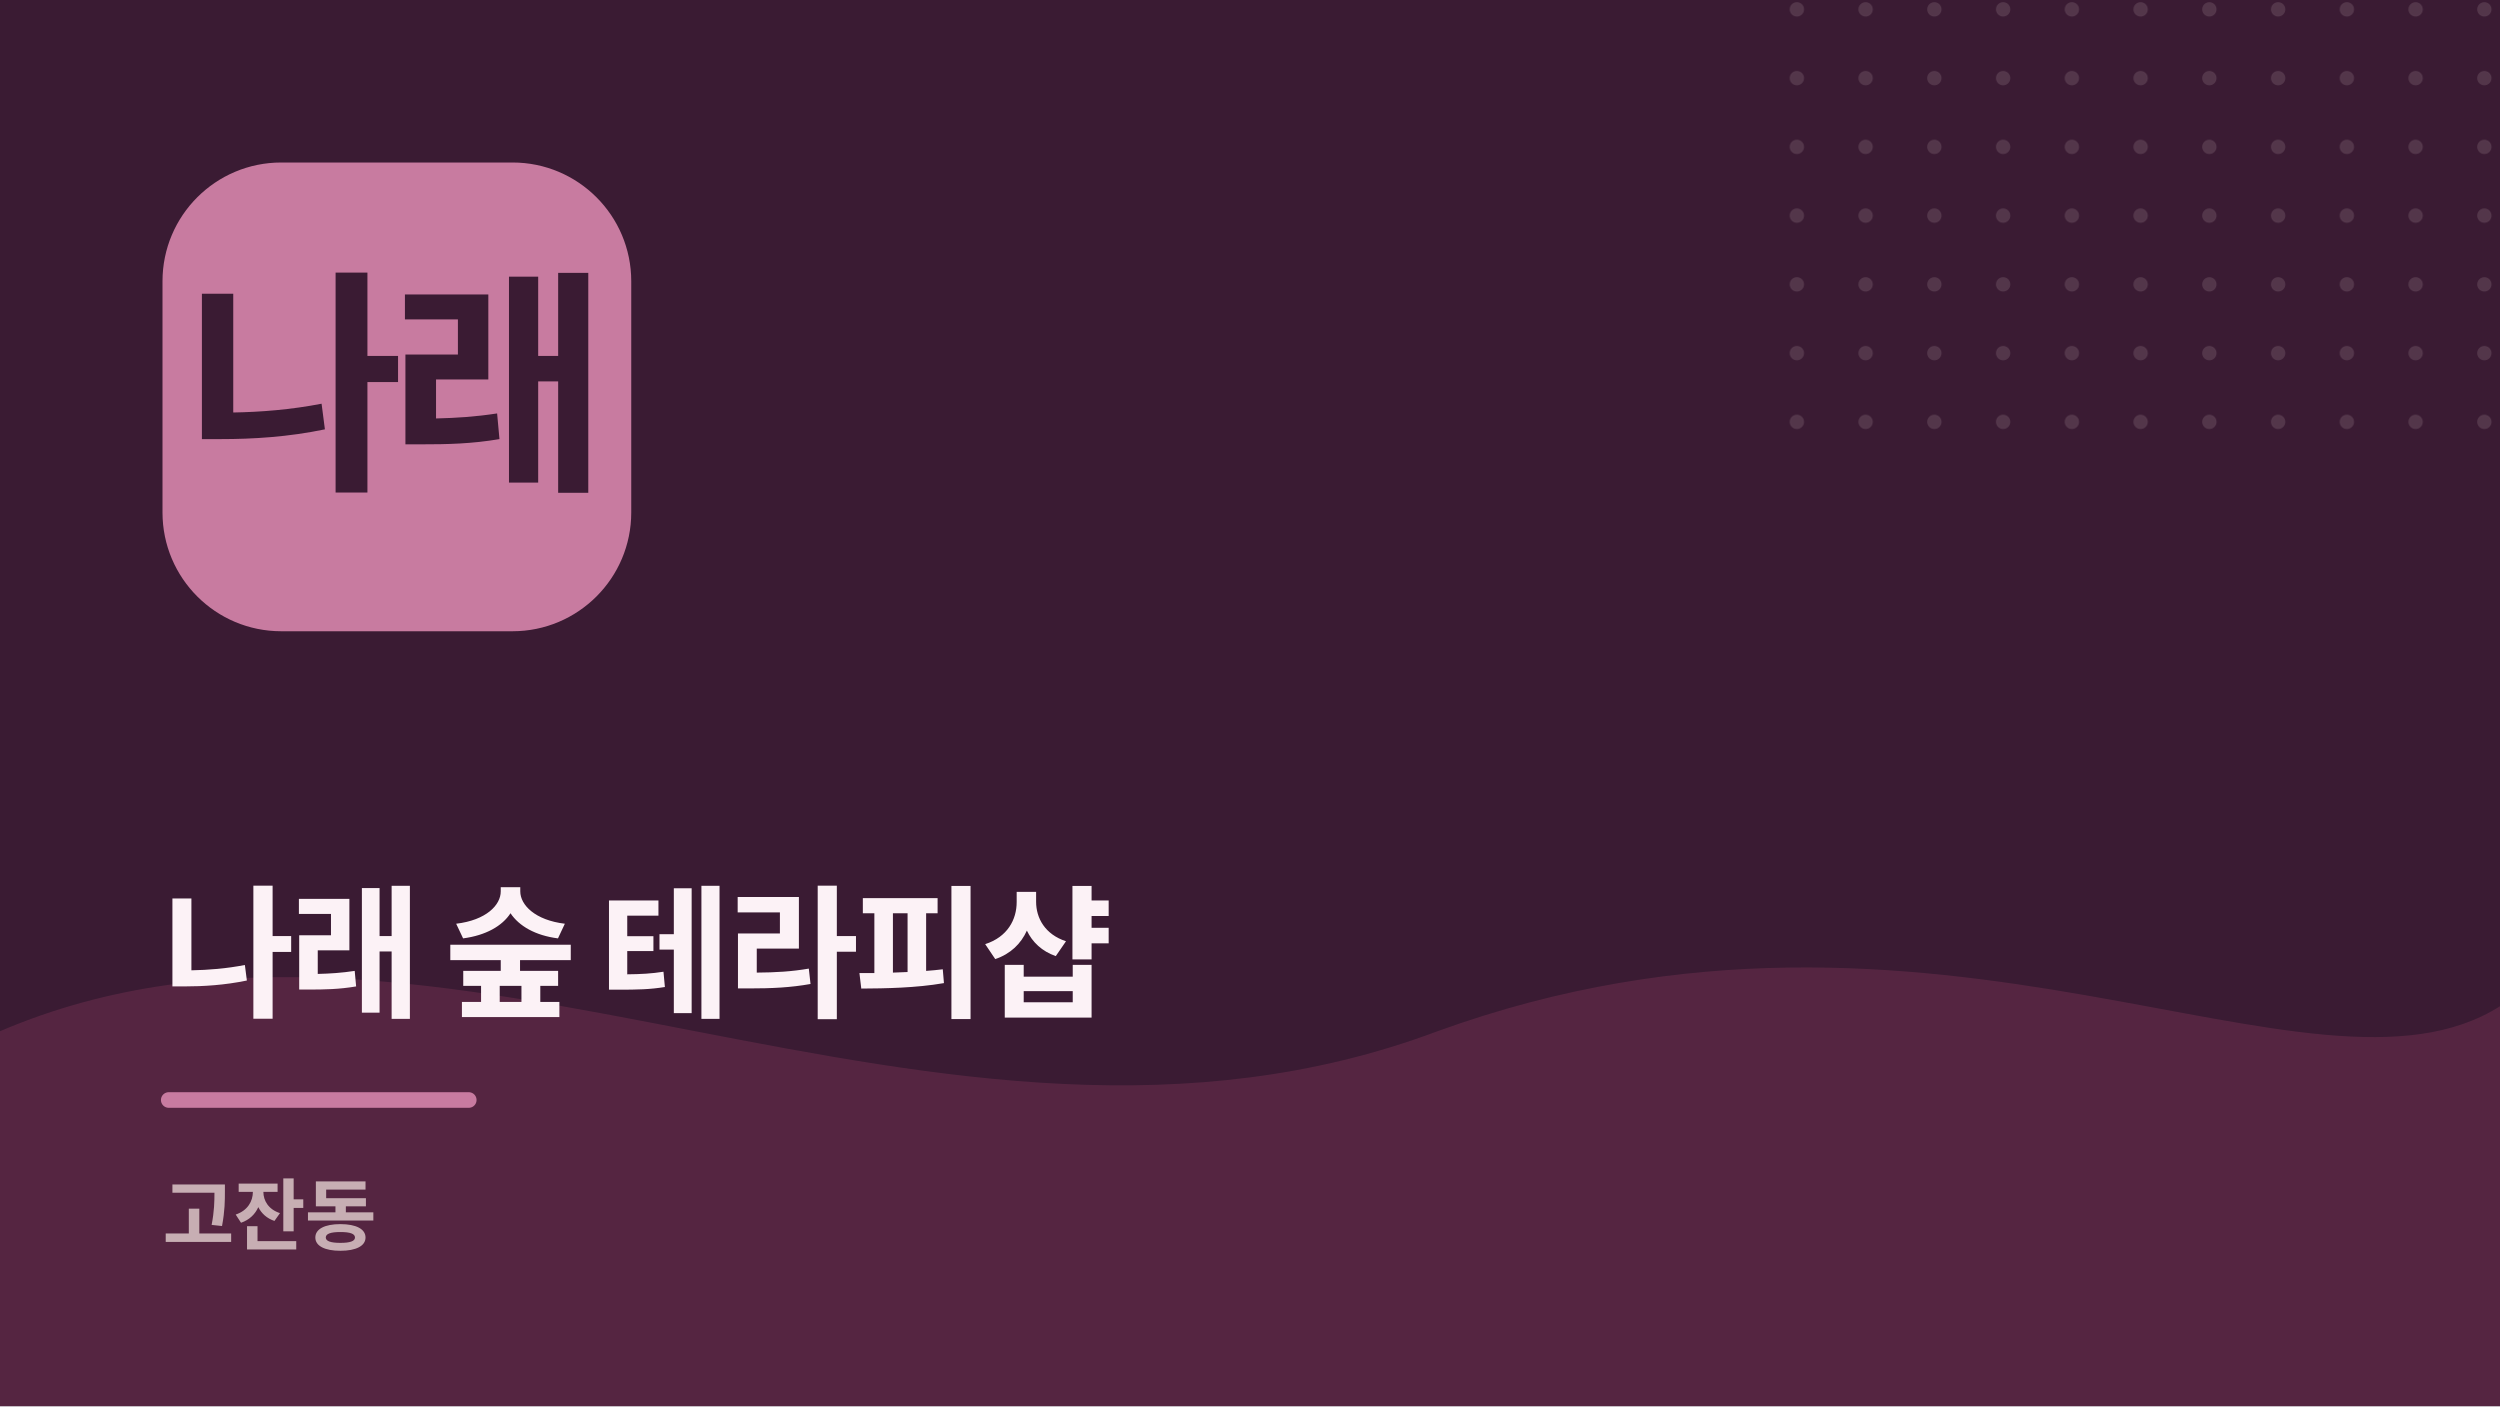
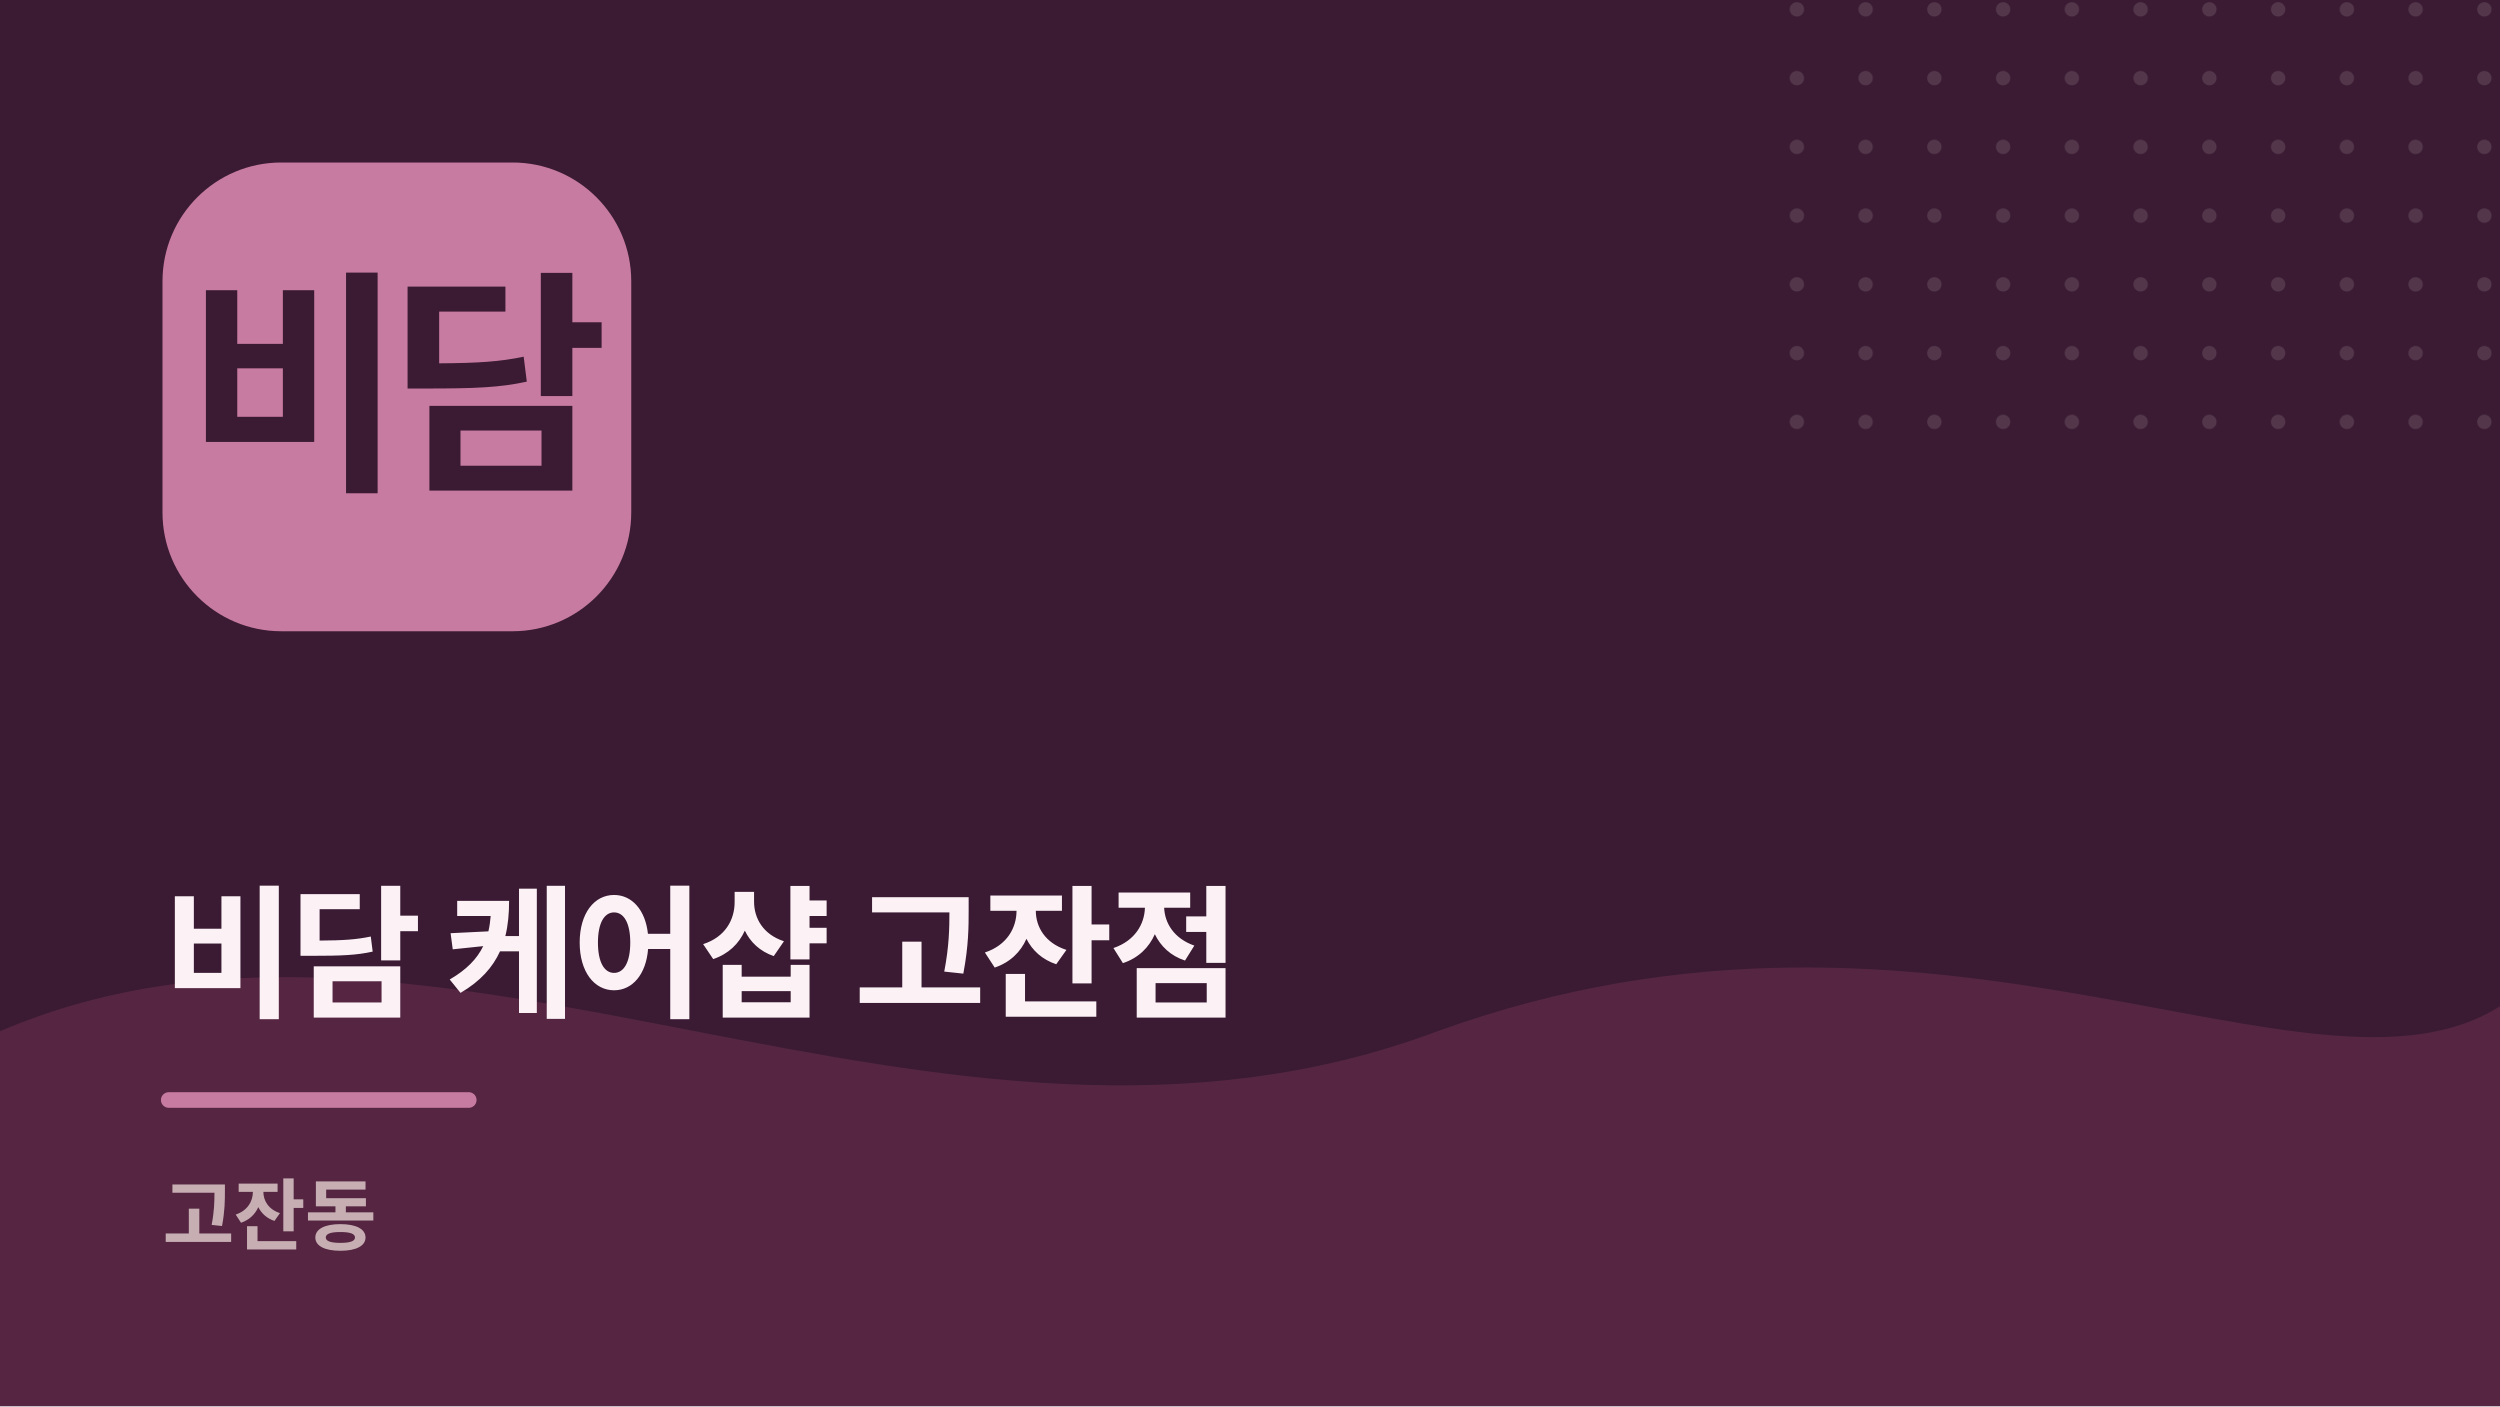
- <svg xmlns="http://www.w3.org/2000/svg" viewBox="0 0 800 450" role="img" preserveAspectRatio="xMidYMid slice" aria-label="나래 숲 테라피샵 로드샵 · 방문 이미지">
+ <svg xmlns="http://www.w3.org/2000/svg" viewBox="0 0 800 450" role="img" preserveAspectRatio="xMidYMid slice" aria-label="비담 케어샵 고잔점 로드샵 · 방문 이미지">
  <defs>
    <pattern id="sdab05b0b" width="22" height="22" patternUnits="userSpaceOnUse">
      <circle cx="3" cy="3" r="2.3" fill="#F3E3DF" opacity=".34" />
    </pattern>
    <style> .k-ss-m{font-family:'Pretendard Variable',Pretendard,-apple-system,'Apple SD Gothic Neo','Noto Sans KR',sans-serif;font-weight:900;letter-spacing:-.06em} .k-ss-n{font-family:'Pretendard Variable',Pretendard,-apple-system,'Apple SD Gothic Neo','Noto Sans KR',sans-serif;font-weight:850;letter-spacing:-.035em} .k-ss-s{font-family:'Pretendard Variable',Pretendard,-apple-system,'Apple SD Gothic Neo','Noto Sans KR',sans-serif;font-weight:650;letter-spacing:-.01em} </style>
  </defs>
  <rect width="800" height="450" fill="#3A1B33" />
  <path d="M0 330 C140 270 300 390 460 330 C620 272 740 360 800 322 L800 450 L0 450Z" fill="#70304F" opacity=".5" />
  <rect x="560" y="0" width="240" height="150" fill="url(#sdab05b0b)" opacity=".4" />
  <rect x="52" y="52" width="150" height="150" rx="38" fill="#C87BA0" />
-   <text class="k-ss-m" x="127" y="151" text-anchor="middle" font-size="76" fill="#3A1B33">나래</text>
-   <text class="k-ss-n" x="52" y="322" font-size="46" fill="#FCF2F6">나래 숲 테라피샵</text>
+   <text class="k-ss-m" x="127" y="151" text-anchor="middle" font-size="76" fill="#3A1B33">비담</text>
+   <text class="k-ss-n" x="52" y="322" font-size="46" fill="#FCF2F6">비담 케어샵 고잔점</text>
  <line x1="54" y1="352" x2="150" y2="352" stroke="#C87BA0" stroke-width="5" stroke-linecap="round" />
  <text class="k-ss-s" x="52" y="398" font-size="25" fill="#F3E3DF" fill-opacity=".72">고잔동</text>
</svg>
